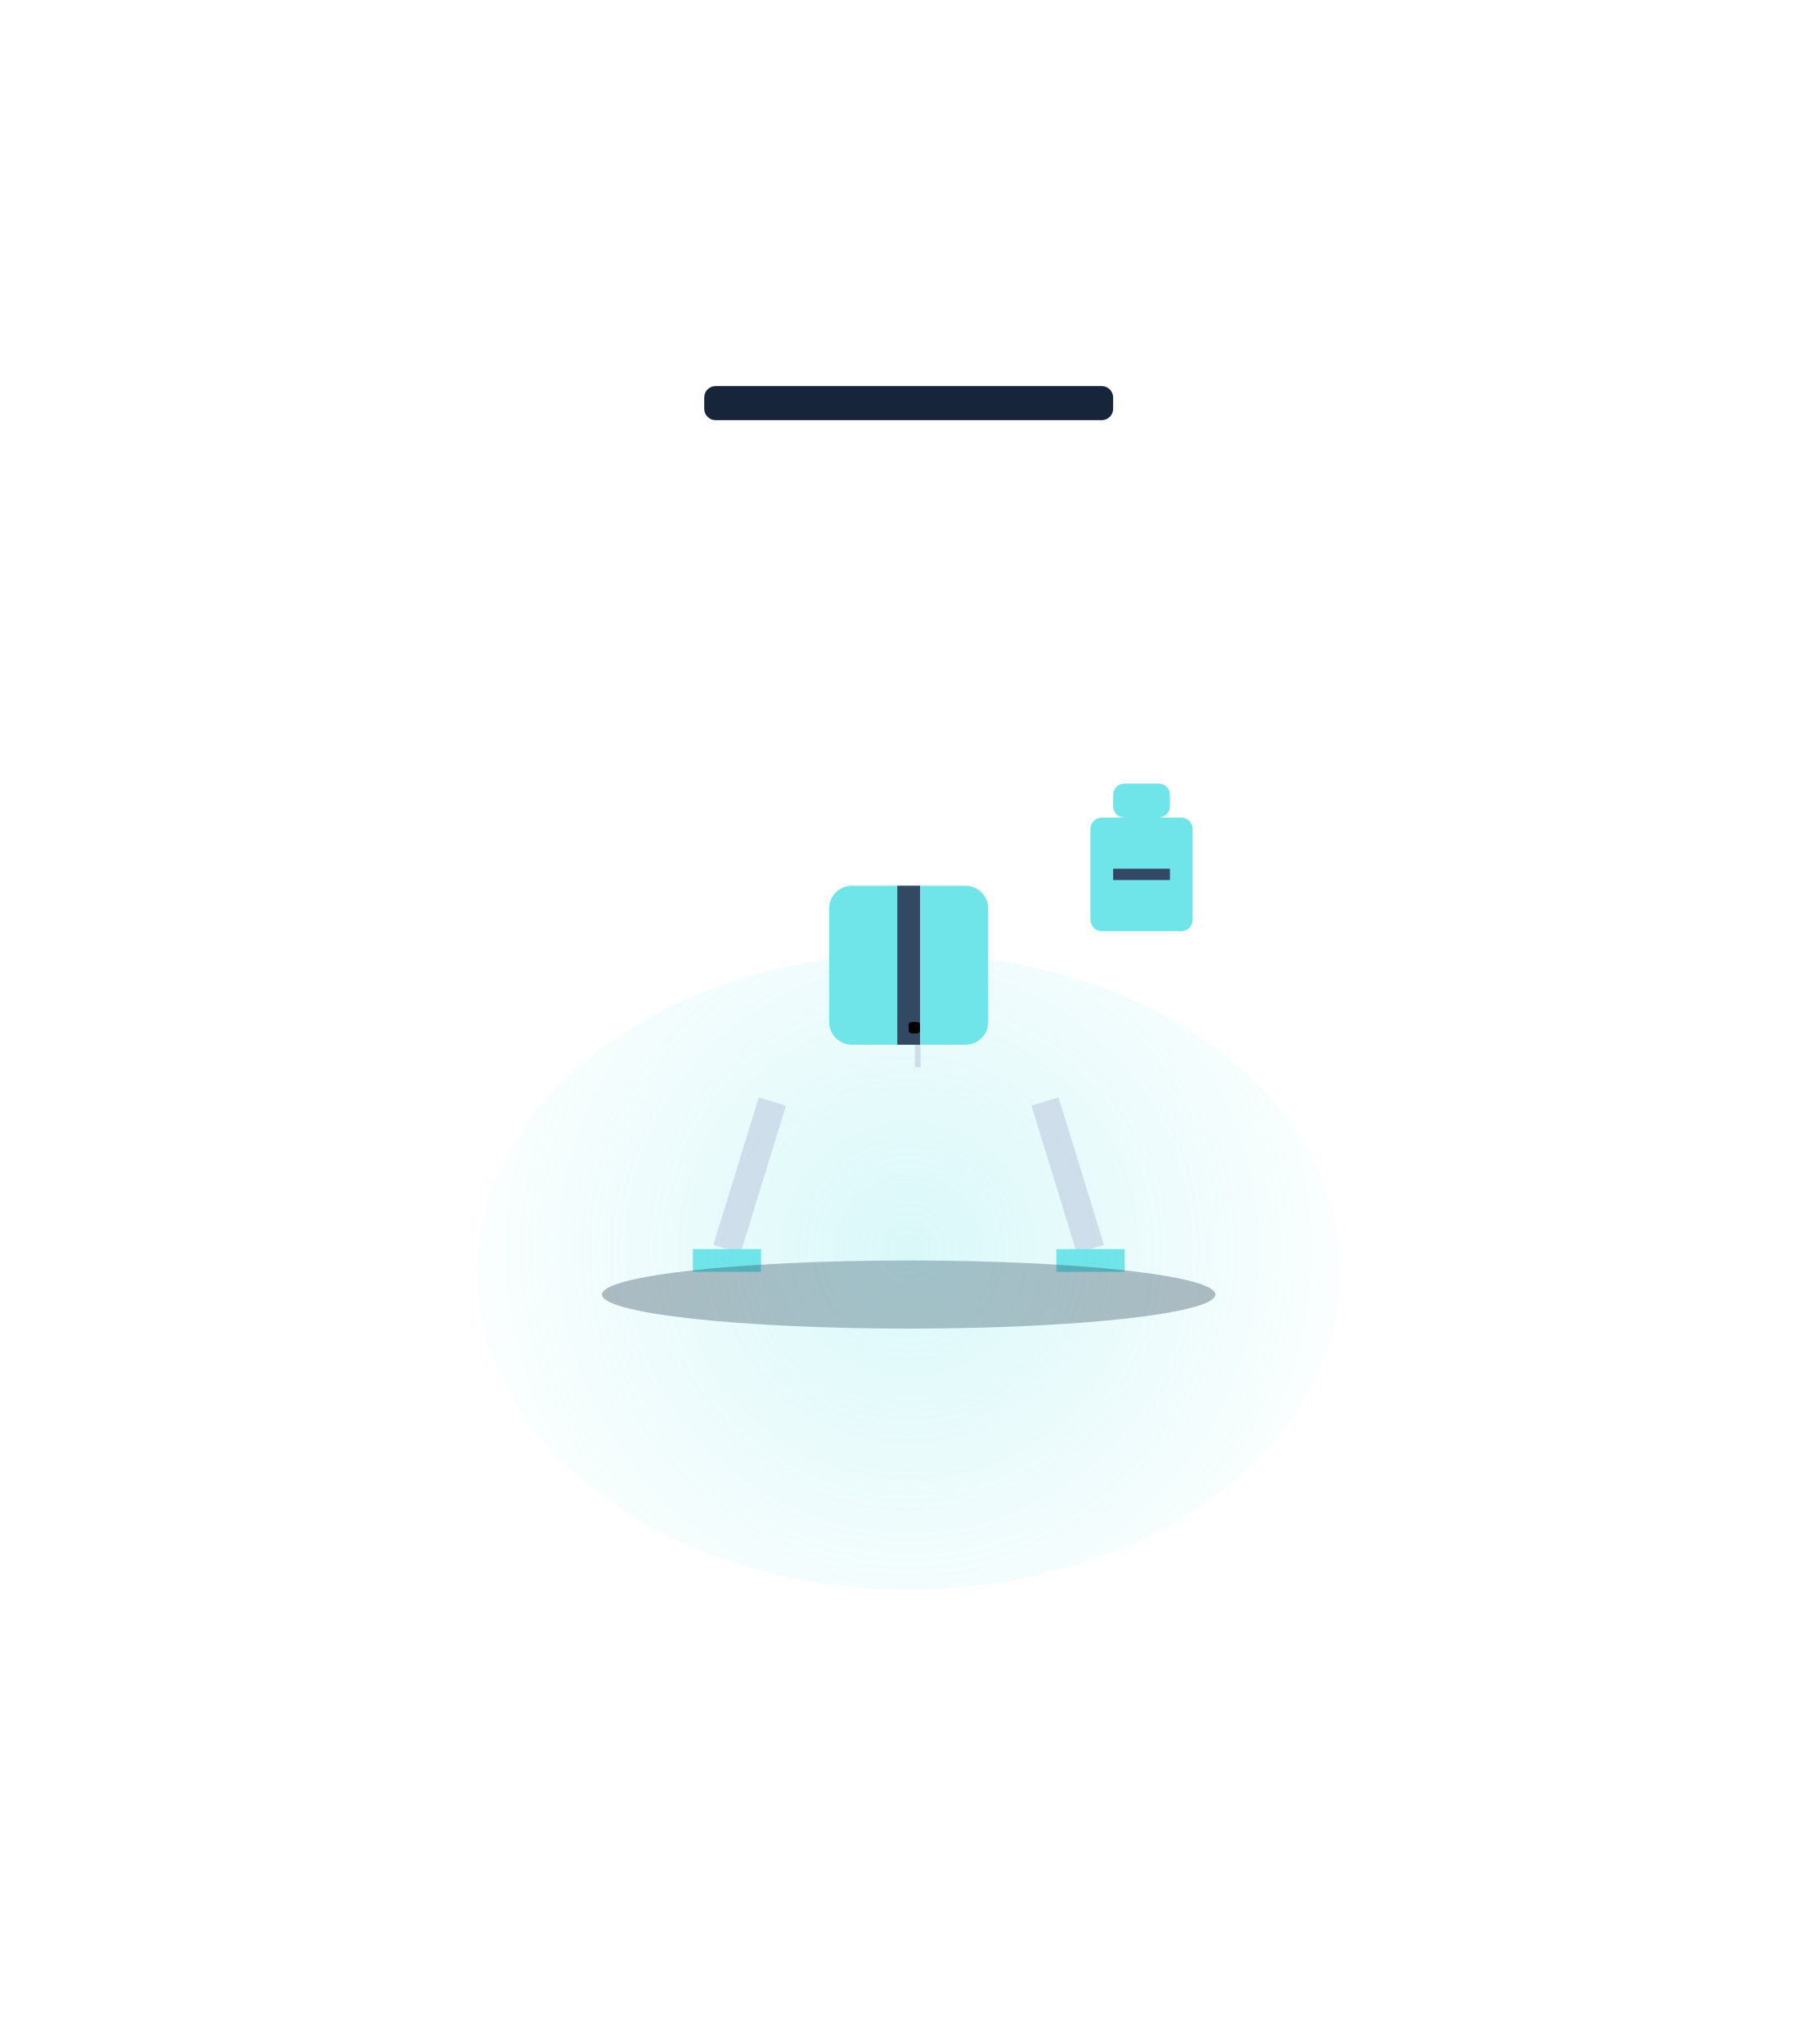
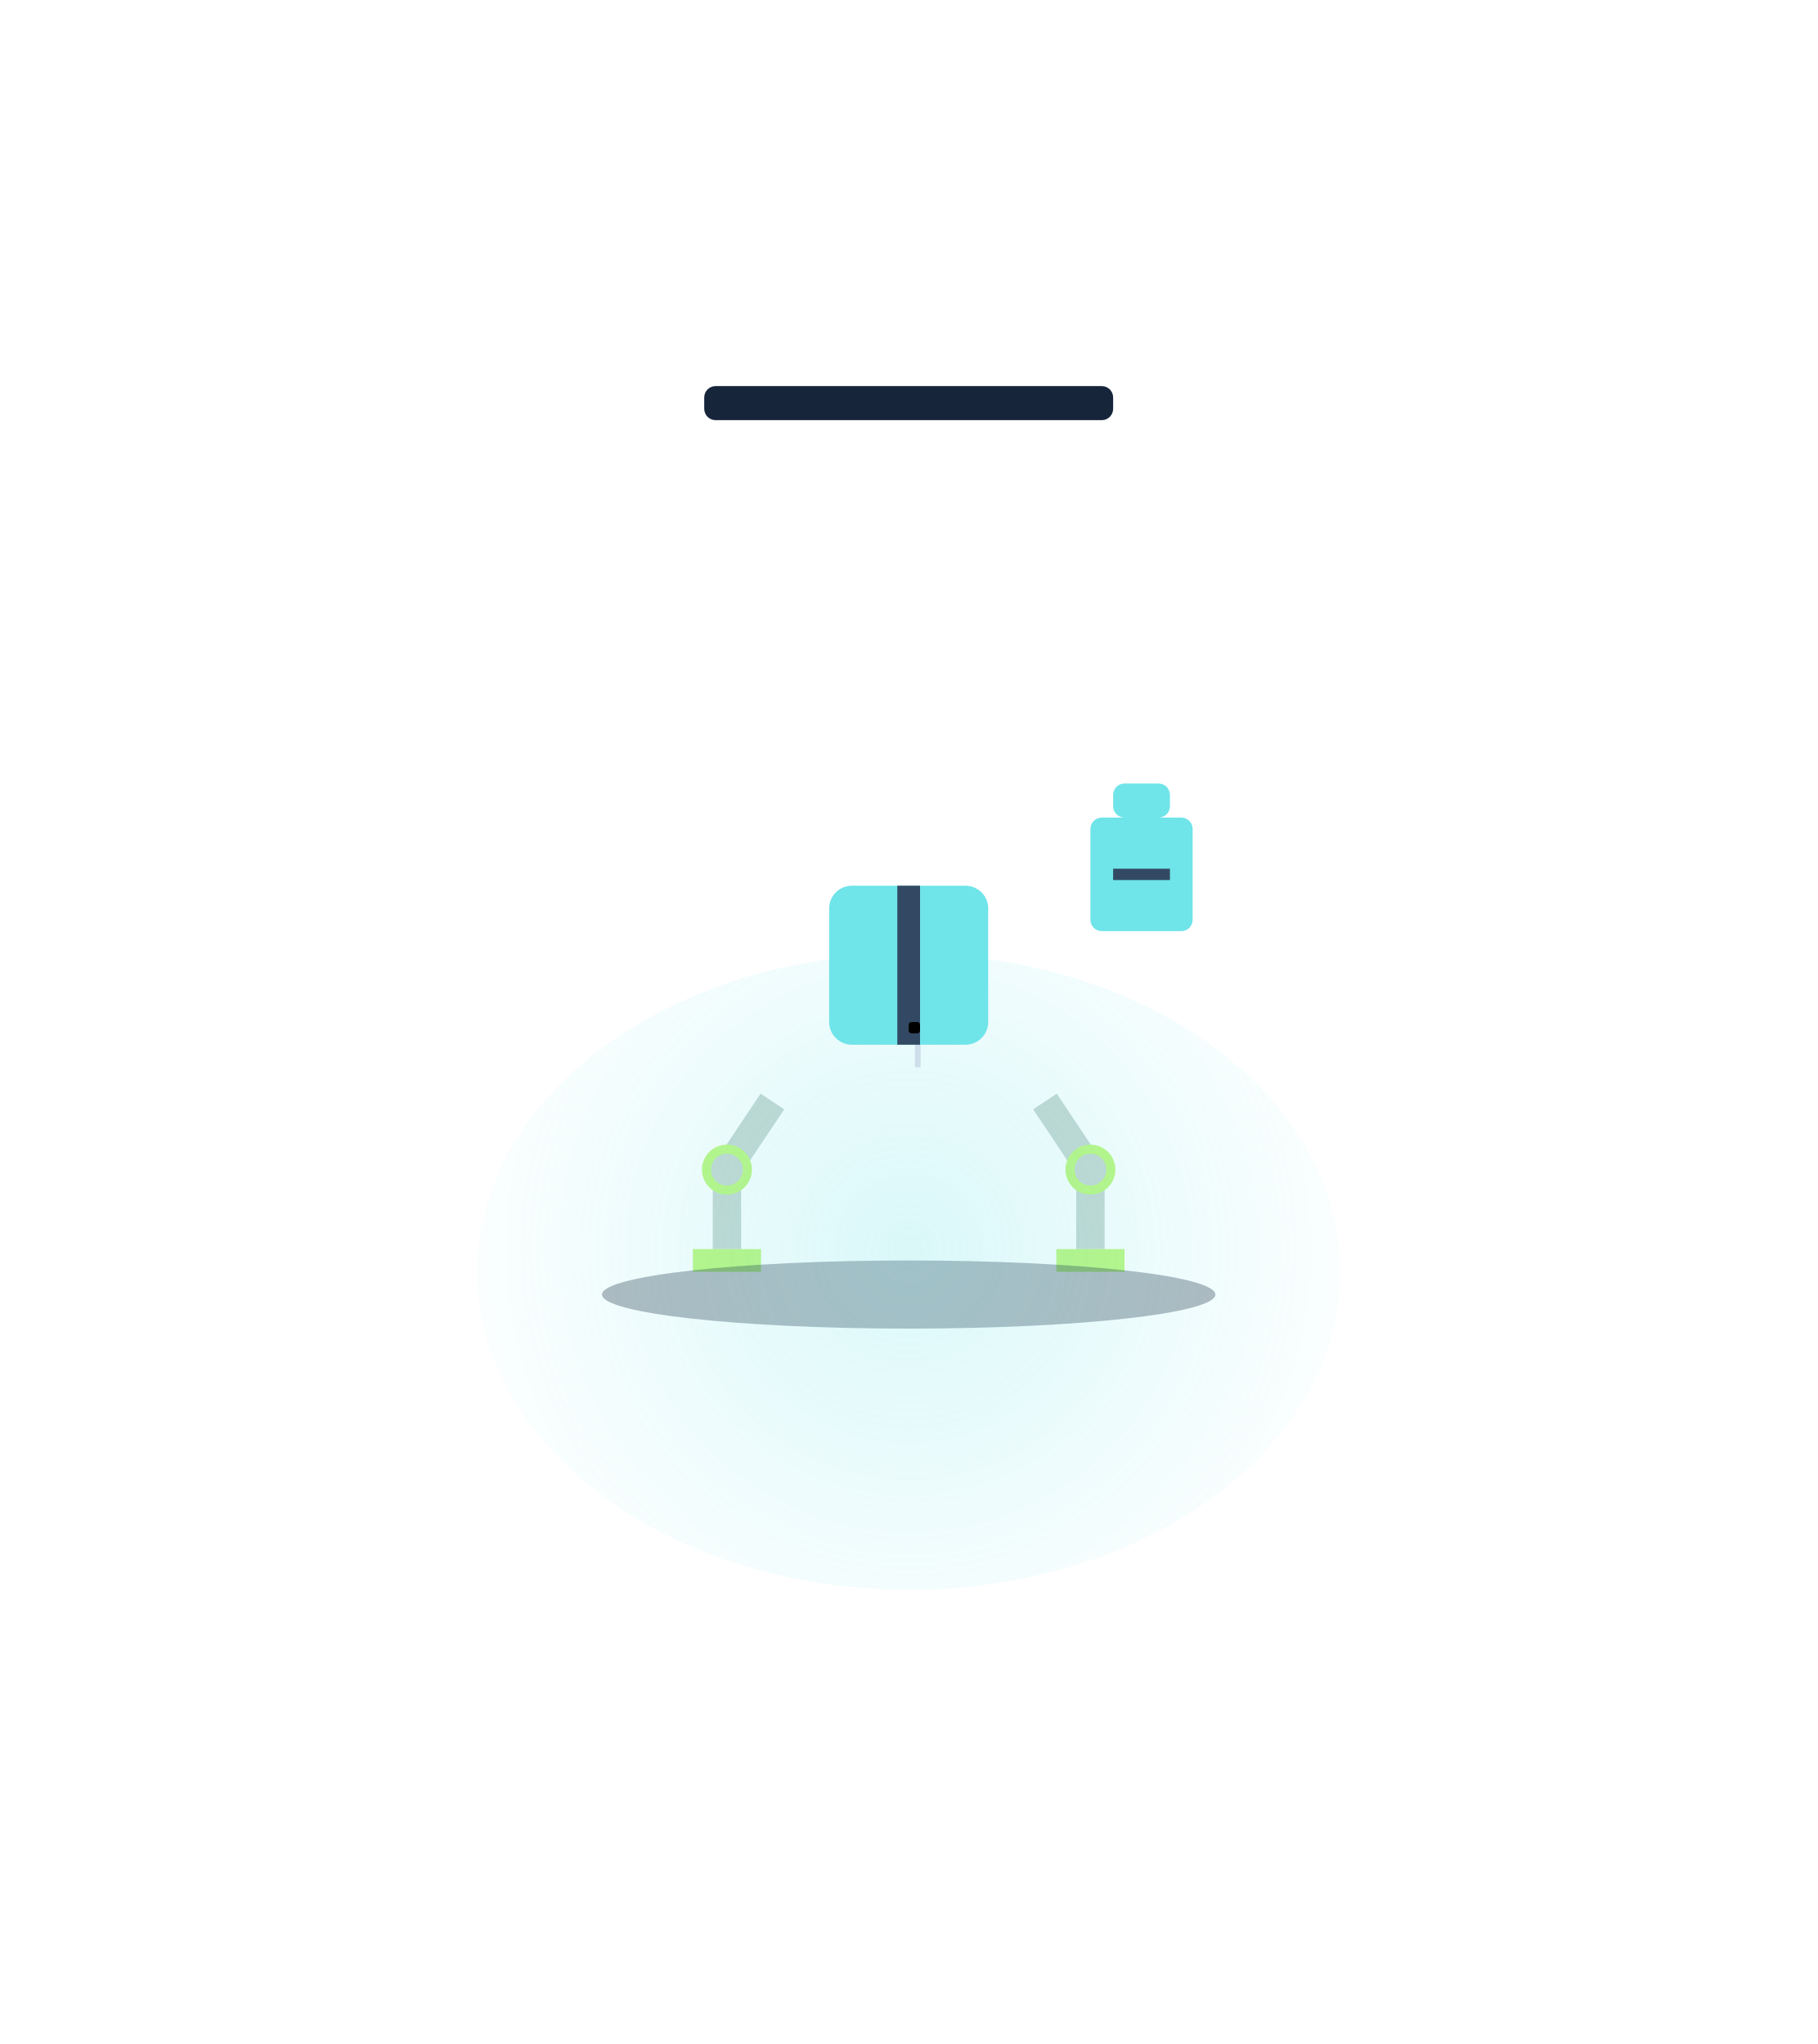
<svg xmlns="http://www.w3.org/2000/svg" viewBox="-80 -90 160 180" overflow="visible">
  <defs>
    <radialGradient id="thrust-glow" gradientUnits="userSpaceOnUse" fx="0" fy="20" cx="0" cy="20" r="43" fr="1">
      <stop offset="0" stop-color="#6fe4e940" />
      <stop offset="1" stop-color="#6fe4e900" />
    </radialGradient>
  </defs>
  <style>
    .zeta-tip[data-negative="true"] { fill: #6fe4e9; }
  </style>
  <g id="star-small">
    <rect width=".9" height=".9" fill="#e1ddec" />
  </g>
  <g id="star-large">
    <rect width="1.8" height="1.8" fill="#e1ddec" />
    <path d="M-3 .8H4 M.8 -3V4" fill="none" stroke="#e1ddec" stroke-width=".5" />
  </g>
  <g id="gear" fill="none">
-     <path d="M-12 7L-16 20 M12 7L16 20" stroke="#e1ddec" stroke-width="2.5" />
-     <path d="M-19 21H-13 M13 21H19" stroke="#6fe4e9" stroke-width="2" />
+     <path d="M-12 7L-16 13V20 M12 7L16 13V20" stroke="#c7d6d0" stroke-width="2.5" stroke-linejoin="round" />
+     <circle cx="-16" cy="13" r="1.8" fill="#c7d6d0" stroke="#bdf77d" stroke-width=".8" />
+     <circle cx="16" cy="13" r="1.8" fill="#c7d6d0" stroke="#bdf77d" stroke-width=".8" />
+     <path d="M-19 21H-13 M13 21H19" stroke="#bdf77d" stroke-width="2" />
  </g>
  <g id="ship-shadow">
    <ellipse cy="24" rx="27" ry="3" fill="#17253a55" />
  </g>
  <g id="vertical-thrust">
    <ellipse cy="22" rx="38" ry="28" fill="url(#thrust-glow)" />
    <ellipse data-wave="0" fill="none" stroke="#6fe4e9" />
    <ellipse data-wave="1" fill="none" stroke="#6fe4e9" />
    <ellipse data-wave="2" fill="none" stroke="#6fe4e9" />
    <ellipse data-wave="3" fill="none" stroke="#6fe4e9" />
  </g>
  <g id="horizontal-thrust" fill="none" stroke="#6fe4e9" stroke-width="1.5">
    <ellipse data-wave="0" />
    <ellipse data-wave="1" />
    <ellipse data-wave="2" />
  </g>
  <g id="carried-order" font-family="monospace" text-anchor="middle">
    <rect x="16" y="-18" width="9" height="10" rx="1" fill="#6fe4e9" />
    <rect x="18" y="-21" width="5" height="3" rx="1" fill="#6fe4e9" />
    <path d="M18 -13H23" stroke="#334963" />
    <text class="zeta-tip" data-tip="" x="21" y="-30" fill="#e1ddec" font-size="12" font-weight="bold" />
    <text data-destination="" y="-46" fill="#e1ddec" font-size="9" />
  </g>
  <g id="waiting-order" font-family="monospace" text-anchor="middle">
    <rect x="-7" y="-12" width="14" height="14" rx="2" fill="#6fe4e9" />
    <path d="M0 -12V2" stroke="#334963" stroke-width="2" />
    <text class="zeta-tip" data-tip="" y="-22" fill="#6fe4e9" font-size="12" font-weight="bold" />
    <text data-count="" y="15" fill="#e1ddec" font-size="9" />
  </g>
  <g id="service" font-family="monospace" text-anchor="middle">
    <g data-dwell="">
      <rect x="-18" y="-56" width="36" height="3" rx="1" fill="#17253a" />
      <rect data-progress="" x="-18" y="-56" height="3" rx="1" fill="#6fe4e9" />
    </g>
    <text data-refuel="" y="-66" fill="#6fe4e9" font-size="10" font-weight="bold" />
  </g>
  <g id="particle" data-crash-colors="#6fe4e9,#6fe4e9,#e1ddec" data-service-color="#6fe4e9">
    <rect width="1" height="1" rx=".25" />
  </g>
  <g id="crash-message" font-family="monospace" text-anchor="middle">
    <text x="640" y="420" fill="#e1ddec" font-size="22" font-weight="bold">SAUCER LOST</text>
    <text data-message="" x="640" y="449" fill="#6fe4e9" font-size="10" />
  </g>
</svg>
